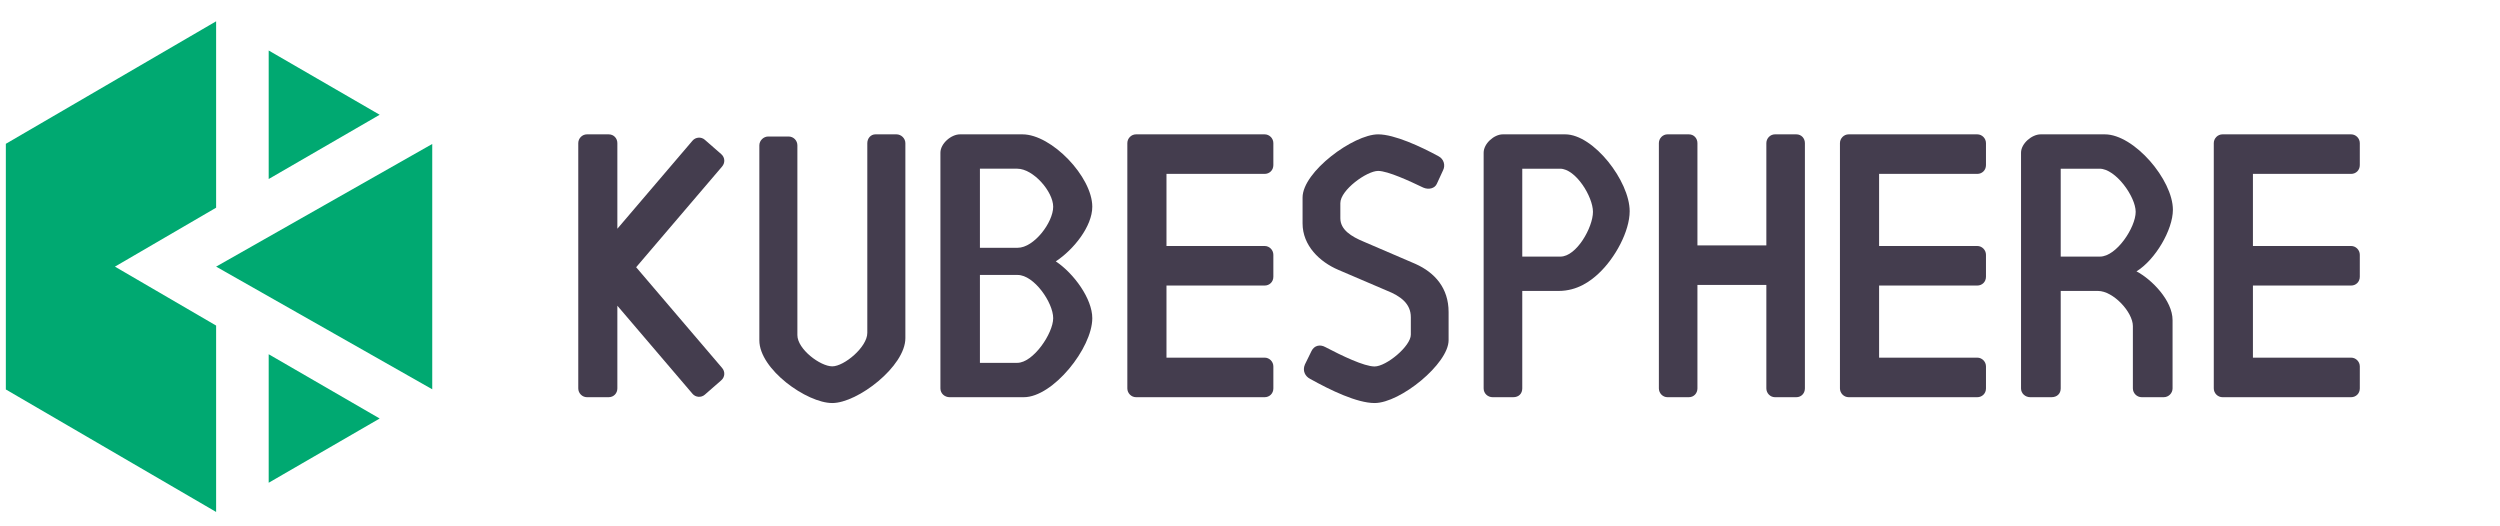
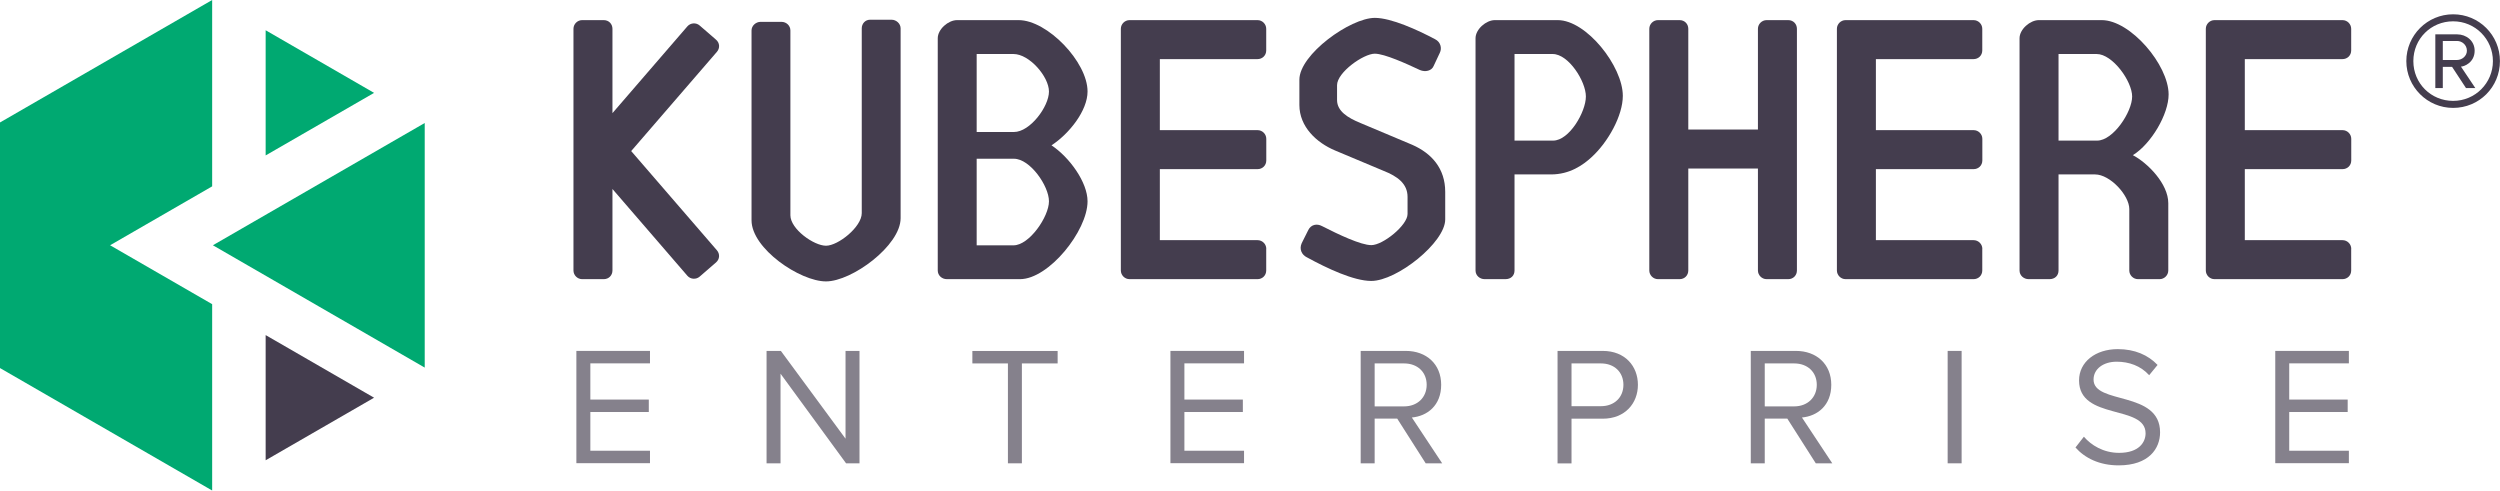
- <svg xmlns="http://www.w3.org/2000/svg" width="428px" height="90px" viewBox="0 0 428 90" version="1.1">
-   <g id="KubeSphere商标®.ai" stroke="none" stroke-width="1" fill="none" fill-rule="evenodd">
-     <g id="编组" transform="translate(98.9996, 22.647)" fill="#443D4E">
-       <path d="M208.534,0.353 L204.869,0.353 C204.067,0.353 203.4,1.037 203.4,1.857 L203.4,19.362 L191.601,19.362 L191.601,1.857 C191.601,1.037 191.001,0.353 190.135,0.353 L186.468,0.353 C185.668,0.353 185,1.037 185,1.857 L185,43.848 C185,44.67 185.668,45.353 186.468,45.353 L190.135,45.353 C191.001,45.353 191.601,44.67 191.601,43.848 L191.601,26.133 L203.4,26.133 L203.4,43.848 C203.4,44.67 204.067,45.353 204.869,45.353 L208.534,45.353 C209.401,45.353 210,44.67 210,43.848 L210,1.857 C210,1.037 209.401,0.353 208.534,0.353" id="Fill-5" />
-       <path d="M119,40.087 C119,39.266 118.323,38.582 117.511,38.582 L100.702,38.583 L100.702,26.238 L117.511,26.238 C118.323,26.238 118.999,25.623 118.999,24.733 L118.999,20.973 C118.999,20.151 118.322,19.467 117.511,19.467 L100.702,19.467 L100.702,7.123 L117.511,7.123 C118.322,7.123 118.999,6.508 118.999,5.619 L118.999,1.858 C118.999,1.036 118.322,0.353 117.511,0.353 L99.215,0.353 C99.214,0.353 99.214,0.353 99.213,0.353 L95.49,0.353 C94.677,0.353 94,1.036 94,1.857 L94,43.848 C94,44.669 94.677,45.353 95.49,45.353 L97.103,45.353 L97.106,45.353 L117.511,45.353 C118.323,45.353 119,44.737 119,43.848 L119,40.087 Z" id="Fill-7" />
-       <path d="M241,40.087 C241,39.266 240.323,38.582 239.511,38.582 L222.702,38.583 L222.702,26.238 L239.511,26.238 C240.322,26.238 240.999,25.623 240.999,24.733 L240.999,20.973 C240.999,20.151 240.322,19.467 239.511,19.467 L222.702,19.467 L222.702,7.123 L239.511,7.123 C240.322,7.123 240.999,6.508 240.999,5.619 L240.999,1.858 C240.999,1.036 240.322,0.353 239.511,0.353 L221.215,0.353 C221.214,0.353 221.214,0.353 221.213,0.353 L217.49,0.353 C216.677,0.353 216,1.036 216,1.857 L216,43.848 C216,44.669 216.677,45.353 217.49,45.353 L219.103,45.353 L219.106,45.353 L239.511,45.353 C240.323,45.353 241,44.737 241,43.848 L241,40.087 Z" id="Fill-9" />
-       <path d="M305,40.087 C305,39.266 304.323,38.582 303.511,38.582 L286.702,38.583 L286.702,26.238 L303.511,26.238 C304.323,26.238 304.999,25.623 304.999,24.733 L304.999,20.973 C304.999,20.151 304.322,19.467 303.511,19.467 L286.702,19.467 L286.702,7.123 L303.511,7.123 C304.322,7.123 304.999,6.508 304.999,5.619 L304.999,1.858 C304.999,1.036 304.322,0.353 303.511,0.353 L285.215,0.353 C285.214,0.353 285.214,0.353 285.213,0.353 L281.49,0.353 C280.678,0.353 280,1.036 280,1.857 L280,43.848 C280,44.669 280.678,45.353 281.49,45.353 L283.103,45.353 L283.106,45.353 L303.511,45.353 C304.323,45.353 305,44.737 305,43.848 L305,40.087 Z" id="Fill-11" />
-       <path d="M130.467,12.125 L130.467,14.711 C130.467,16.685 132.334,17.841 134.467,18.726 L143.333,22.536 C146.667,24.034 149,26.687 149,30.77 L149,35.601 C149,39.616 140.733,46.353 136.332,46.353 C133.334,46.353 128.801,44.175 125.269,42.202 C124.467,41.794 123.934,40.84 124.401,39.752 L125.535,37.438 C126.001,36.486 127.001,36.281 127.868,36.758 C130.734,38.255 134.533,40.092 136.332,40.092 C138.333,40.092 142.534,36.622 142.534,34.648 L142.534,31.655 C142.534,29.341 140.8,28.048 138.401,27.096 L130.134,23.557 C126.934,22.196 124,19.406 124,15.596 L124,11.173 C124,6.749 132.733,0.353 136.934,0.353 C139.734,0.353 144.267,2.462 147.267,4.096 C148.2,4.573 148.467,5.661 148.066,6.477 L147,8.791 C146.667,9.607 145.6,9.88 144.667,9.471 C142.4,8.383 138.6,6.614 136.934,6.614 C135,6.614 130.467,9.88 130.467,12.125" id="Fill-13" />
-       <path d="M260.453,6.235 L253.795,6.235 L253.795,21.281 L260.521,21.281 C263.335,21.281 266.629,16.289 266.629,13.621 C266.629,11.023 263.197,6.235 260.453,6.235 M260.178,27.162 L253.795,27.162 L253.795,43.85 C253.795,44.738 253.177,45.353 252.215,45.353 L248.579,45.353 C247.755,45.353 247,44.738 247,43.85 L247,3.499 C247,1.927 248.854,0.353 250.364,0.353 L261.345,0.353 C266.354,0.353 273,8.138 273,13.267 C273,16.687 269.993,21.827 266.767,23.811 C269.375,25.178 272.943,28.803 272.943,32.155 L272.943,43.85 C272.943,44.67 272.258,45.353 271.433,45.353 L267.659,45.353 C266.835,45.353 266.149,44.67 266.149,43.85 L266.149,33.18 C266.149,30.786 262.787,27.162 260.178,27.162" id="Fill-15" />
-       <path d="M168.088,6.235 L161.612,6.235 L161.612,21.281 L168.154,21.281 C170.893,21.281 173.715,16.289 173.715,13.621 C173.715,11.023 170.758,6.235 168.088,6.235 M167.821,27.162 L161.612,27.162 L161.612,43.85 C161.612,44.738 161.01,45.353 160.075,45.353 L156.536,45.353 C155.735,45.353 155,44.738 155,43.85 L155,3.499 C155,1.927 156.804,0.353 158.273,0.353 L168.957,0.353 C173.83,0.353 180,8.381 180,13.509 C180,16.929 177.527,21.529 174.67,24.189 C173.265,25.497 171.034,27.162 167.821,27.162" id="Fill-17" />
-       <path d="M43.484,46.353 C39.136,46.353 31,40.59 31,35.616 L31,2.237 C31,1.409 31.722,0.723 32.518,0.723 L36.003,0.723 C36.854,0.723 37.512,1.409 37.512,2.237 L37.512,34.722 C37.512,37.14 41.442,40.071 43.484,40.071 C45.527,40.071 49.483,36.769 49.483,34.351 L49.483,1.867 C49.483,1.038 50.075,0.353 50.87,0.353 L54.483,0.353 C55.279,0.353 56,1.038 56,1.867 L56,35.246 C56,40.071 47.827,46.353 43.484,46.353" id="Fill-19" />
-       <path d="M75.158,39.472 L68.763,39.472 L68.763,24.426 L75.225,24.426 C78.027,24.426 81.306,29.155 81.306,31.822 C81.306,34.422 77.89,39.472 75.158,39.472 L75.158,39.472 Z M68.763,6.234 L75.158,6.234 C77.89,6.234 81.306,10.151 81.306,12.751 C81.306,15.418 78.027,19.773 75.225,19.773 L68.763,19.773 L68.763,6.234 Z M81.752,22.1 C84.865,20.048 88,16.061 88,12.751 C88,7.622 81.033,0.353 76.046,0.353 L65.347,0.353 C63.845,0.353 62,1.926 62,3.498 L62,19.986 L62,42.207 L62,43.85 C62,44.739 62.752,45.353 63.572,45.353 L65.347,45.353 L67.192,45.353 L76.277,45.353 C81.263,45.353 88,36.952 88,31.822 C88,28.514 84.865,24.176 81.752,22.1 L81.752,22.1 Z" id="Fill-21" />
-       <path d="M9.909,23.102 L24.626,5.859 C25.156,5.237 25.139,4.318 24.473,3.737 L21.659,1.279 C21.045,0.741 20.091,0.812 19.561,1.434 L6.692,16.512 L6.692,1.858 C6.692,1.037 6.084,0.353 5.205,0.353 L1.487,0.353 C0.676,0.353 0,1.037 0,1.858 L0,43.85 C0,44.67 0.676,45.353 1.487,45.353 L5.205,45.353 C6.084,45.353 6.692,44.67 6.692,43.85 L6.692,29.692 L19.561,44.772 C20.091,45.392 21.045,45.463 21.659,44.926 L24.473,42.468 C25.139,41.886 25.156,40.967 24.626,40.347 L9.909,23.102 Z" id="Fill-23" />
+ <svg xmlns="http://www.w3.org/2000/svg" id="_图层_2" viewBox="0 0 377.66 74.1">
+   <defs>
+     <style>.cls-1{fill:#00a971;}.cls-2{fill:#85818c;}.cls-3{fill:#443d4e;}</style>
+   </defs>
+   <g id="_图层_1-2">
+     <g>
+       <g>
+         <g>
+           <g>
+             <polygon class="cls-3" points="56.51 60.08 40.13 50.62 40.13 69.53 56.51 60.08" />
+             <polygon class="cls-1" points="56.51 14.03 40.13 4.57 40.13 23.48 56.51 14.03" />
+             <polygon class="cls-1" points="16.63 37.05 32.05 28.15 32.05 0 0 18.5 0 55.6 32.05 74.1 32.05 45.95 16.63 37.05" />
+           </g>
+           <polygon class="cls-1" points="32.16 37.05 64.16 55.53 64.16 18.58 32.16 37.05" />
+         </g>
+         <g>
+           <path class="cls-3" d="M270.14,3.04h-3.27c-.71,0-1.31,.59-1.31,1.31v15.22h-10.52V4.35c0-.71-.53-1.31-1.31-1.31h-3.27c-.71,0-1.31,.59-1.31,1.31V40.86c0,.71,.59,1.31,1.31,1.31h3.27c.77,0,1.31-.59,1.31-1.31v-15.4h10.52v15.4c0,.71,.59,1.31,1.31,1.31h3.27c.77,0,1.31-.59,1.31-1.31V4.35c0-.71-.53-1.31-1.31-1.31Z" />
+           <path class="cls-3" d="M191.29,37.59c0-.71-.59-1.31-1.31-1.31h-14.77s0-10.73,0-10.73h14.77c.71,0,1.31-.54,1.31-1.31v-3.27c0-.71-.59-1.31-1.31-1.31h-14.77s0-10.73,0-10.73h14.76c.71,0,1.31-.54,1.31-1.31v-3.27c0-.71-.59-1.31-1.31-1.31h-16.07s0,0,0,0h-3.27c-.71,0-1.31,.59-1.31,1.31V40.86c0,.71,.59,1.31,1.31,1.31h1.42s0,0,0,0h17.92c.71,0,1.31-.54,1.31-1.31v-3.27Z" />
+           <path class="cls-3" d="M299.46,37.59c0-.71-.59-1.31-1.31-1.31h-14.77s0-10.73,0-10.73h14.77c.71,0,1.31-.54,1.31-1.31v-3.27c0-.71-.59-1.31-1.31-1.31h-14.77s0-10.73,0-10.73h14.76c.71,0,1.31-.54,1.31-1.31v-3.27c0-.71-.59-1.31-1.31-1.31h-16.07s0,0,0,0h-3.27c-.71,0-1.31,.59-1.31,1.31V40.86c0,.71,.59,1.31,1.31,1.31h1.42s0,0,0,0h17.92c.71,0,1.31-.54,1.31-1.31v-3.27Z" />
+           <path class="cls-3" d="M355.19,37.59c0-.71-.59-1.31-1.31-1.31h-14.77s0-10.73,0-10.73h14.77c.71,0,1.31-.54,1.31-1.31v-3.27c0-.71-.59-1.31-1.31-1.31h-14.77s0-10.73,0-10.73h14.76c.71,0,1.31-.54,1.31-1.31v-3.27c0-.71-.59-1.31-1.31-1.31h-16.07s0,0,0,0h-3.27c-.71,0-1.31,.59-1.31,1.31V40.86c0,.71,.59,1.31,1.31,1.31h1.42s0,0,0,0h17.92c.71,0,1.31-.54,1.31-1.31v-3.27Z" />
+           <path class="cls-3" d="M201.98,12.88v2.23c0,1.7,1.65,2.7,3.53,3.47l7.82,3.29c2.94,1.29,4.99,3.58,4.99,7.11v4.17c0,3.47-7.29,9.29-11.17,9.29-2.64,0-6.64-1.88-9.75-3.58-.71-.35-1.18-1.18-.76-2.12l1-2c.41-.82,1.29-1,2.06-.59,2.53,1.29,5.88,2.88,7.46,2.88,1.76,0,5.47-3,5.47-4.7v-2.59c0-2-1.53-3.11-3.64-3.94l-7.29-3.06c-2.82-1.18-5.41-3.59-5.41-6.88v-3.82c0-3.82,7.7-9.34,11.4-9.34,2.47,0,6.46,1.82,9.11,3.23,.82,.41,1.06,1.35,.7,2.06l-.94,2c-.29,.7-1.23,.94-2.06,.59-2-.94-5.35-2.47-6.82-2.47-1.7,0-5.7,2.82-5.7,4.76Z" />
+           <path class="cls-3" d="M316.5,26.35h-5.53v14.51c0,.77-.54,1.31-1.37,1.31h-3.15c-.71,0-1.37-.53-1.37-1.31V5.78c0-1.37,1.61-2.74,2.91-2.74h9.51c4.34,0,10.1,6.77,10.1,11.23,0,2.97-2.61,7.44-5.4,9.17,2.26,1.19,5.35,4.34,5.35,7.25v10.17c0,.71-.59,1.31-1.31,1.31h-3.27c-.71,0-1.31-.59-1.31-1.31v-9.28c0-2.08-2.91-5.23-5.17-5.23Zm.24-18.19h-5.77v13.08h5.83c2.44,0,5.29-4.34,5.29-6.66s-2.97-6.42-5.35-6.42Z" />
+           <path class="cls-3" d="M234.32,26.35h-5.53v14.51c0,.77-.54,1.31-1.37,1.31h-3.15c-.71,0-1.37-.53-1.37-1.31V5.78c0-1.37,1.61-2.74,2.91-2.74h9.51c4.34,0,9.83,6.98,9.83,11.44,0,2.97-2.2,6.97-4.75,9.29-1.25,1.14-3.24,2.58-6.1,2.58Zm.24-18.19h-5.77v13.08h5.83c2.44,0,4.95-4.34,4.95-6.66s-2.63-6.42-5.01-6.42Z" />
+           <path class="cls-3" d="M124.77,42.51c-3.91,0-11.24-4.95-11.24-9.23V4.6c0-.71,.65-1.3,1.37-1.3h3.14c.77,0,1.36,.59,1.36,1.3v27.92c0,2.08,3.54,4.6,5.38,4.6s5.4-2.84,5.4-4.92V4.28c0-.71,.53-1.3,1.25-1.3h3.25c.72,0,1.37,.59,1.37,1.3v28.68c0,4.15-7.36,9.55-11.27,9.55Z" />
+           <path class="cls-3" d="M158.85,21.95c2.71-1.78,5.44-5.25,5.44-8.13,0-4.46-6.07-10.78-10.41-10.78h-9.31c-1.31,0-2.91,1.37-2.91,2.74V40.86c0,.77,.65,1.31,1.37,1.31h11.06c4.34,0,10.2-7.3,10.2-11.76,0-2.88-2.73-6.65-5.44-8.45Zm-11.31-13.79h5.57c2.38,0,5.35,3.41,5.35,5.67s-2.85,6.11-5.29,6.11h-5.63V8.16Zm5.57,28.9h-5.57v-13.08h5.63c2.44,0,5.29,4.11,5.29,6.43s-2.97,6.65-5.35,6.65Z" />
+           <path class="cls-3" d="M95.35,22.82l12.95-14.99c.47-.54,.45-1.34-.14-1.84l-2.47-2.14c-.54-.47-1.38-.41-1.85,.13l-11.32,13.11V4.35c0-.71-.53-1.31-1.31-1.31h-3.27c-.71,0-1.31,.59-1.31,1.31V40.86c0,.71,.59,1.31,1.31,1.31h3.27c.77,0,1.31-.59,1.31-1.31v-12.31l11.32,13.11c.47,.54,1.3,.6,1.85,.13l2.47-2.14c.59-.51,.6-1.3,.14-1.84l-12.95-14.99Z" />
+         </g>
+       </g>
+       <g>
+         <path class="cls-2" d="M87.07,69.99v-16.98h11.12v1.88h-9.01v5.47h8.83v1.88h-8.83v5.85h9.01v1.88h-11.12Z" />
+         <path class="cls-2" d="M127.81,69.99l-9.9-13.54v13.54h-2.11v-16.98h2.16l9.77,13.26v-13.26h2.11v16.98h-2.04Z" />
+         <path class="cls-2" d="M152.26,69.99v-15.09h-5.37v-1.88h12.88v1.88h-5.4v15.09h-2.11Z" />
+         <path class="cls-2" d="M176.81,69.99v-16.98h11.12v1.88h-9.01v5.47h8.83v1.88h-8.83v5.85h9.01v1.88h-11.12Z" />
+         <path class="cls-2" d="M215.37,69.99l-4.3-6.75h-3.41v6.75h-2.11v-16.98h6.82c3.1,0,5.34,1.99,5.34,5.12s-2.11,4.73-4.43,4.94l4.58,6.92h-2.49Zm.15-11.86c0-1.93-1.4-3.23-3.41-3.23h-4.45v6.49h4.45c2.01,0,3.41-1.35,3.41-3.26Z" />
+         <path class="cls-2" d="M235.29,69.99v-16.98h6.82c3.41,0,5.32,2.34,5.32,5.12s-1.93,5.12-5.32,5.12h-4.71v6.75h-2.11Zm9.95-11.86c0-1.91-1.37-3.23-3.39-3.23h-4.45v6.46h4.45c2.01,0,3.39-1.32,3.39-3.23Z" />
+         <path class="cls-2" d="M274.3,69.99l-4.3-6.75h-3.41v6.75h-2.11v-16.98h6.82c3.1,0,5.34,1.99,5.34,5.12s-2.11,4.73-4.43,4.94l4.58,6.92h-2.49Zm.15-11.86c0-1.93-1.4-3.23-3.41-3.23h-4.45v6.49h4.45c2.01,0,3.41-1.35,3.41-3.26Z" />
+         <path class="cls-2" d="M294.22,69.99v-16.98h2.11v16.98h-2.11Z" />
+         <path class="cls-2" d="M313.53,67.6l1.27-1.63c1.09,1.27,2.93,2.44,5.32,2.44,3.03,0,4-1.63,4-2.95,0-4.38-10.05-1.93-10.05-7.99,0-2.8,2.49-4.73,5.85-4.73,2.57,0,4.58,.89,6.01,2.39l-1.27,1.55c-1.27-1.42-3.05-2.04-4.91-2.04-2.01,0-3.49,1.09-3.49,2.7,0,3.82,10.05,1.63,10.05,7.97,0,2.44-1.68,4.99-6.26,4.99-2.93,0-5.12-1.12-6.52-2.7Z" />
+         <path class="cls-2" d="M343.71,69.99v-16.98h11.12v1.88h-9.01v5.47h8.83v1.88h-8.83v5.85h9.01v1.88h-11.12Z" />
+       </g>
+       <path class="cls-3" d="M370.58,16.3c-3.9,0-7.07-3.17-7.07-7.07s3.17-7.07,7.07-7.07,7.07,3.14,7.07,7.07-3.14,7.07-7.07,7.07Zm0-13.08c-3.34,0-6.01,2.64-6.01,6.01s2.67,6.01,6.01,6.01,6.01-2.7,6.01-6.01-2.67-6.01-6.01-6.01Zm1.94,10.08l-2.1-3.2h-1.4v3.2h-1.13V5.19h3.3c1.37,0,2.64,.97,2.64,2.47,0,1.8-1.6,2.4-2.07,2.4l2.17,3.24h-1.4Zm-1.33-7.11h-2.17v2.87h2.17c.7,0,1.47-.57,1.47-1.4,0-.9-.77-1.47-1.47-1.47Z" />
    </g>
-     <polygon id="Fill-1" fill="#00A971" points="65 71.647 46 60.647 46 82.647" />
-     <polygon id="Fill-2" fill="#00A971" points="65 19.647 46 8.647 46 30.647" />
-     <polygon id="Fill-3" fill="#00A971" points="19.678 45.647 37 35.556 37 3.647 1 24.62 1 66.675 37 87.647 37 55.739" />
-     <polygon id="Fill-4" fill="#00A971" points="37 45.647 74 66.647 74 24.647" />
  </g>
</svg>
